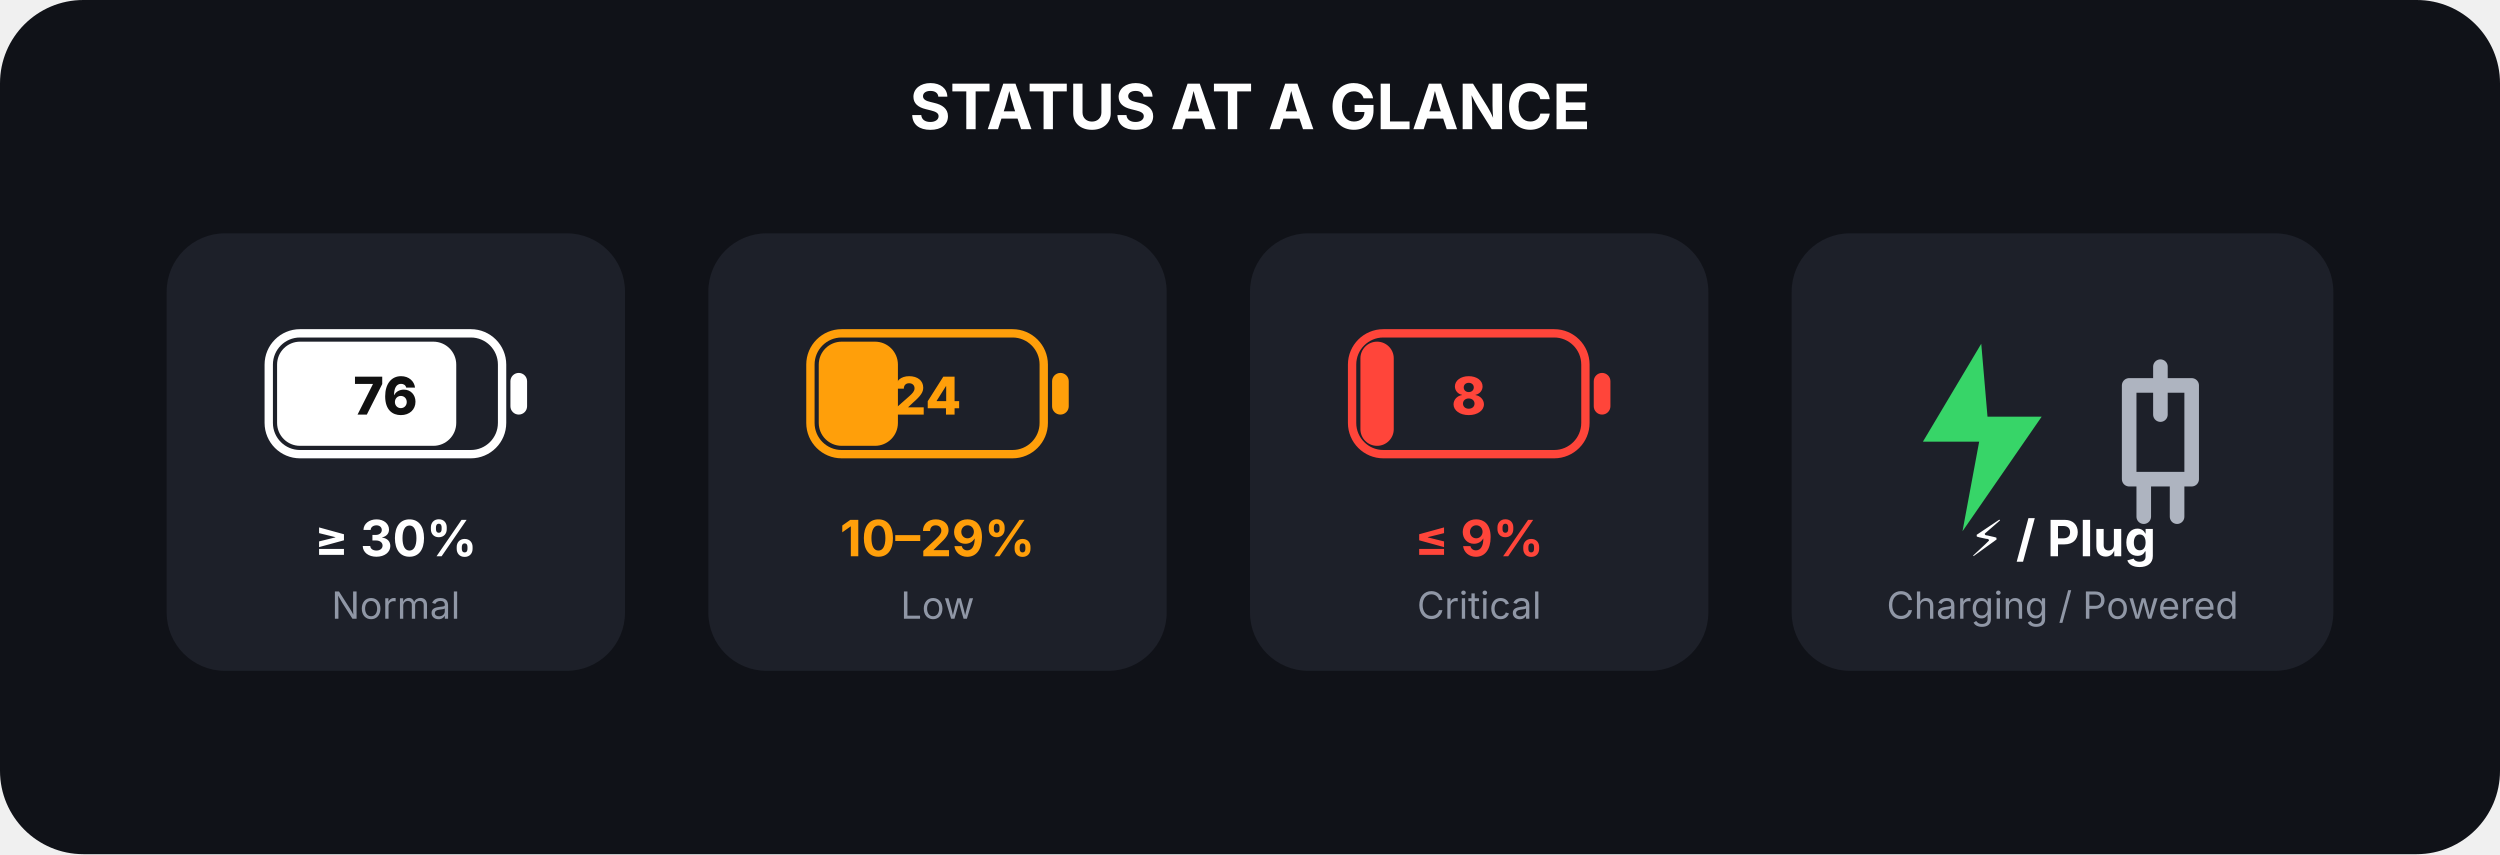
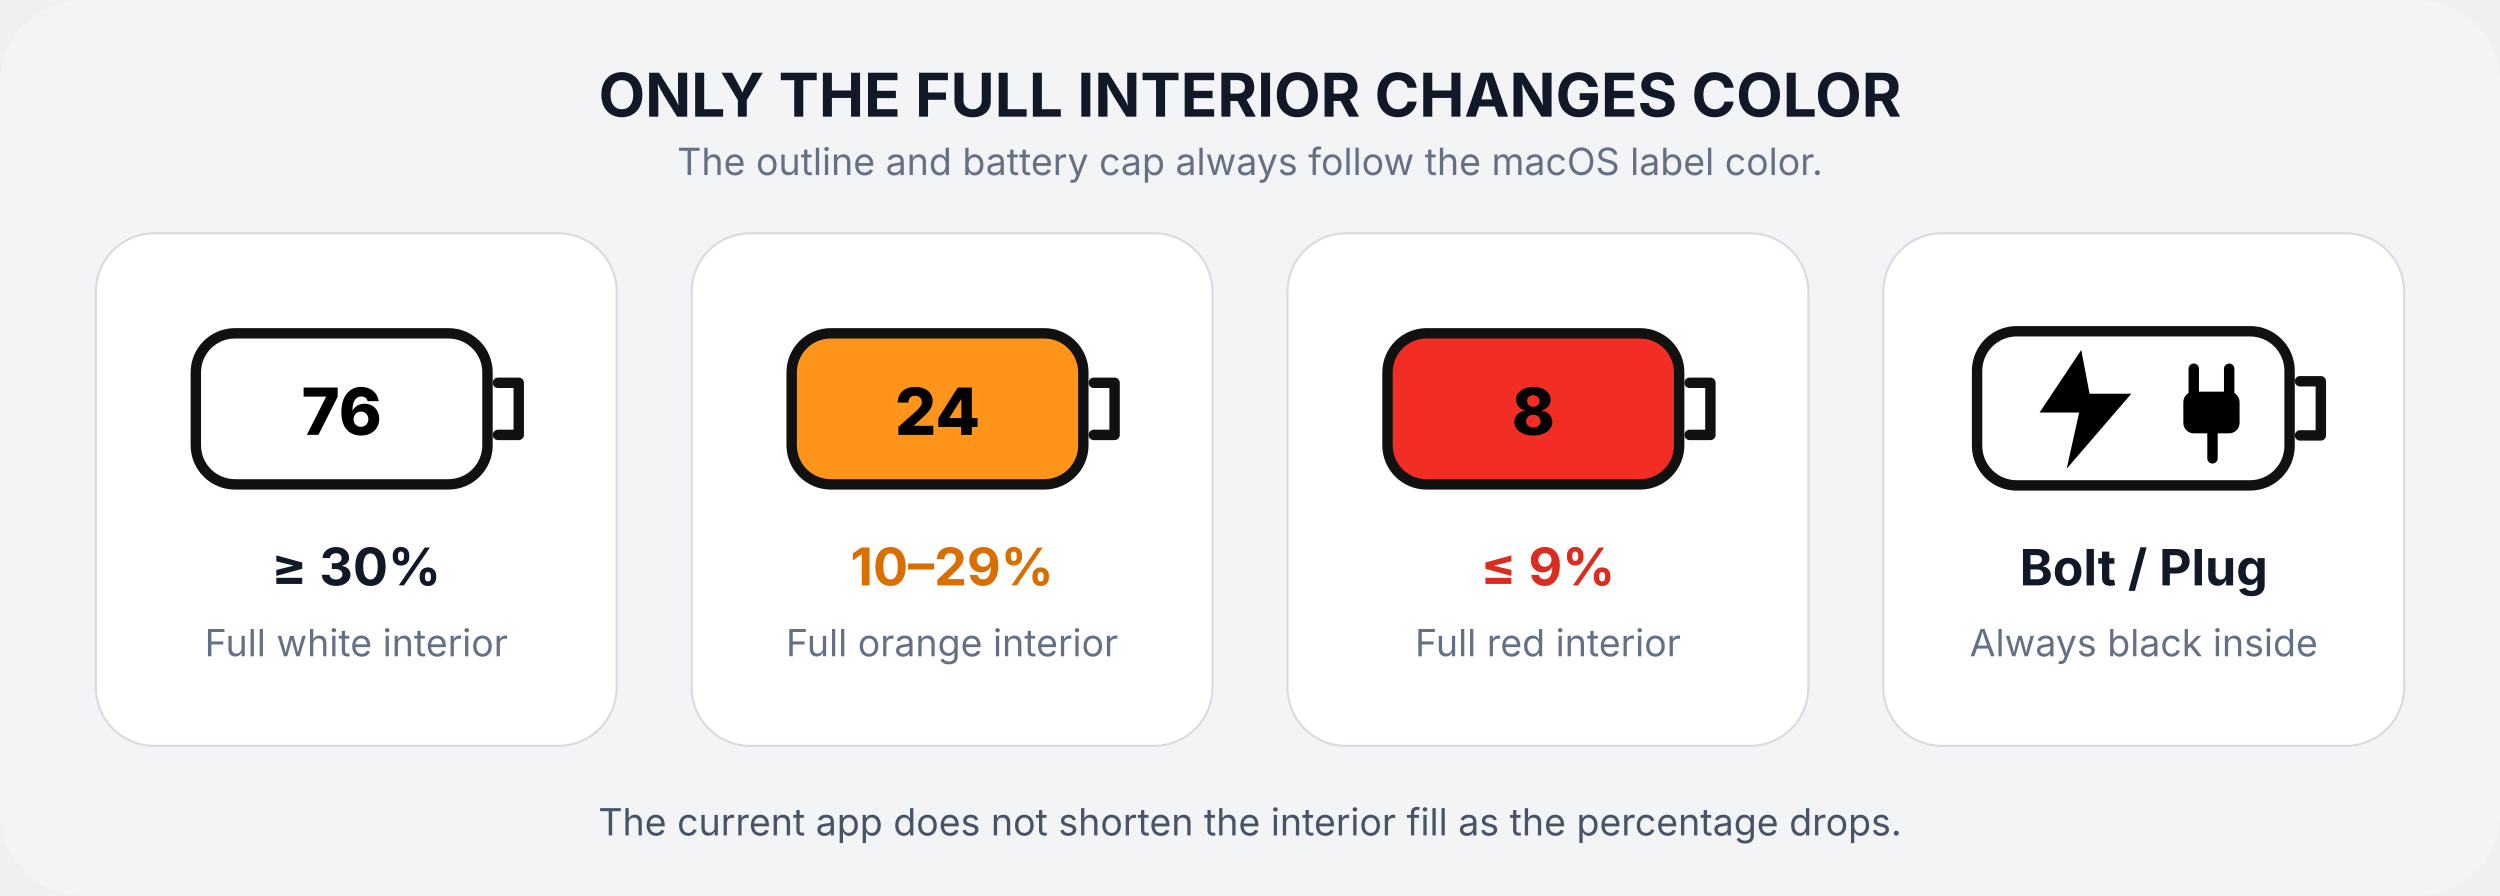
- <svg xmlns="http://www.w3.org/2000/svg" width="1200" height="410" viewBox="0 0 1200 410" role="img" aria-labelledby="title desc">
-   <rect width="1200" height="410" rx="40" fill="#101218" />
+ <svg xmlns="http://www.w3.org/2000/svg" width="1200" height="430" viewBox="0 0 1200 430" role="img" aria-labelledby="title desc">
+   <rect width="1200" height="430" rx="40" fill="#f3f4f6" />
  <g font-family="-apple-system,BlinkMacSystemFont,'Segoe UI',sans-serif" text-anchor="middle">
-     <text x="600" y="62" fill="#fff" font-size="30" font-weight="700">STATUS AT A GLANCE</text>
-     <g transform="translate(80 112)">
-       <rect width="220" height="210" rx="28" fill="#1d2029" />
-       <g transform="translate(49 48)">
-         <rect width="112" height="58" rx="15" fill="none" stroke="#fff" stroke-width="4" />
-         <rect x="116" y="19" width="8" height="20" rx="4" fill="#fff" />
-         <rect x="4" y="4" width="86" height="50" rx="11" fill="#fff" />
-         <text x="56" y="39" fill="#111" font-size="25" font-weight="800">76</text>
+     <text x="600" y="56" fill="#111827" font-size="29" font-weight="750">ONLY THE FULL INTERIOR CHANGES COLOR</text>
+     <text x="600" y="84" fill="#667085" font-size="18">The outline and battery cap always follow the macOS label color.</text>
+     <g transform="translate(46 112)">
+       <rect width="250" height="246" rx="28" fill="#fff" stroke="#d7dae0" />
+       <g transform="translate(48 48) scale(1.25)">
+         <rect x="0" width="112" height="58" rx="15" fill="#fff" stroke="#111" stroke-width="4" />
+         <path d="M116 19h8v20h-8" fill="none" stroke="#111" stroke-width="4" stroke-linecap="round" stroke-linejoin="round" />
+         <text x="56" y="39" fill="#000" font-size="25" font-weight="800">76</text>
      </g>
-       <text x="110" y="155" fill="#fff" font-size="24" font-weight="650">≥ 30%</text>
-       <text x="110" y="185" fill="#9097a6" font-size="18">Normal</text>
+       <text x="125" y="169" fill="#111827" font-size="25" font-weight="700">≥ 30%</text>
+       <text x="125" y="203" fill="#667085" font-size="18">Full white interior</text>
    </g>
-     <g transform="translate(340 112)">
-       <rect width="220" height="210" rx="28" fill="#1d2029" />
-       <g transform="translate(49 48)">
-         <rect width="112" height="58" rx="15" fill="none" stroke="#ff9f0a" stroke-width="4" />
-         <rect x="116" y="19" width="8" height="20" rx="4" fill="#ff9f0a" />
-         <rect x="4" y="4" width="38" height="50" rx="11" fill="#ff9f0a" />
-         <text x="56" y="39" fill="#ff9f0a" font-size="25" font-weight="800">24</text>
+     <g transform="translate(332 112)">
+       <rect width="250" height="246" rx="28" fill="#fff" stroke="#d7dae0" />
+       <g transform="translate(48 48) scale(1.25)">
+         <rect x="0" width="112" height="58" rx="15" fill="#ff941a" stroke="#111" stroke-width="4" />
+         <path d="M116 19h8v20h-8" fill="none" stroke="#111" stroke-width="4" stroke-linecap="round" stroke-linejoin="round" />
+         <text x="56" y="39" fill="#000" font-size="25" font-weight="800">24</text>
      </g>
-       <text x="110" y="155" fill="#ff9f0a" font-size="24" font-weight="650">10–29%</text>
-       <text x="110" y="185" fill="#9097a6" font-size="18">Low</text>
+       <text x="125" y="169" fill="#d86f00" font-size="25" font-weight="700">10–29%</text>
+       <text x="125" y="203" fill="#667085" font-size="18">Full orange interior</text>
    </g>
-     <g transform="translate(600 112)">
-       <rect width="220" height="210" rx="28" fill="#1d2029" />
-       <g transform="translate(49 48)">
-         <rect width="112" height="58" rx="15" fill="none" stroke="#ff453a" stroke-width="4" />
-         <rect x="116" y="19" width="8" height="20" rx="4" fill="#ff453a" />
-         <rect x="4" y="4" width="16" height="50" rx="8" fill="#ff453a" />
-         <text x="56" y="39" fill="#ff453a" font-size="25" font-weight="800">8</text>
+     <g transform="translate(618 112)">
+       <rect width="250" height="246" rx="28" fill="#fff" stroke="#d7dae0" />
+       <g transform="translate(48 48) scale(1.25)">
+         <rect x="0" width="112" height="58" rx="15" fill="#f22e24" stroke="#111" stroke-width="4" />
+         <path d="M116 19h8v20h-8" fill="none" stroke="#111" stroke-width="4" stroke-linecap="round" stroke-linejoin="round" />
+         <text x="56" y="39" fill="#000" font-size="25" font-weight="800">8</text>
      </g>
-       <text x="110" y="155" fill="#ff453a" font-size="24" font-weight="650">≤ 9%</text>
-       <text x="110" y="185" fill="#9097a6" font-size="18">Critical</text>
+       <text x="125" y="169" fill="#d92d20" font-size="25" font-weight="700">≤ 9%</text>
+       <text x="125" y="203" fill="#667085" font-size="18">Full red interior</text>
    </g>
-     <g transform="translate(860 112)">
-       <rect width="260" height="210" rx="28" fill="#1d2029" />
-       <g transform="translate(45 53)">
-         <path d="M46 0 18 47h27l-8 43 38-55H49z" fill="#37d568" />
-         <path d="M132 11v23m-15-14h30v45h-30V20zm7 45v18m16-18v18" fill="none" stroke="#aeb4c0" stroke-width="7" stroke-linecap="round" stroke-linejoin="round" />
+     <g transform="translate(904 112)">
+       <rect width="250" height="246" rx="28" fill="#fff" stroke="#d7dae0" />
+       <g transform="translate(45 47)">
+         <rect x="0" width="150" height="74" rx="19" fill="#fff" stroke="#111" stroke-width="5" />
+         <path d="M155 24h10v26h-10" fill="none" stroke="#111" stroke-width="5" stroke-linecap="round" stroke-linejoin="round" />
+         <path d="M50 9 30 39h19l-6 27 31-36H54z" fill="#000" />
+         <rect x="99" y="29" width="27" height="20" rx="5" fill="#000" />
+         <path d="M104 30V18m17 12V18m-8 31v12" stroke="#000" stroke-width="5" stroke-linecap="round" />
      </g>
-       <text x="130" y="155" fill="#fff" font-size="24" font-weight="650">⚡ / Plug</text>
-       <text x="130" y="185" fill="#9097a6" font-size="18">Charging / Powered</text>
+       <text x="125" y="169" fill="#111827" font-size="24" font-weight="700">Bolt / Plug</text>
+       <text x="125" y="203" fill="#667085" font-size="18">Always black inside</text>
    </g>
  </g>
+   <text x="600" y="401" text-anchor="middle" fill="#475467" font-family="-apple-system,BlinkMacSystemFont,'Segoe UI',sans-serif" font-size="18">The current app does not shorten the interior fill as the percentage drops.</text>
</svg>
